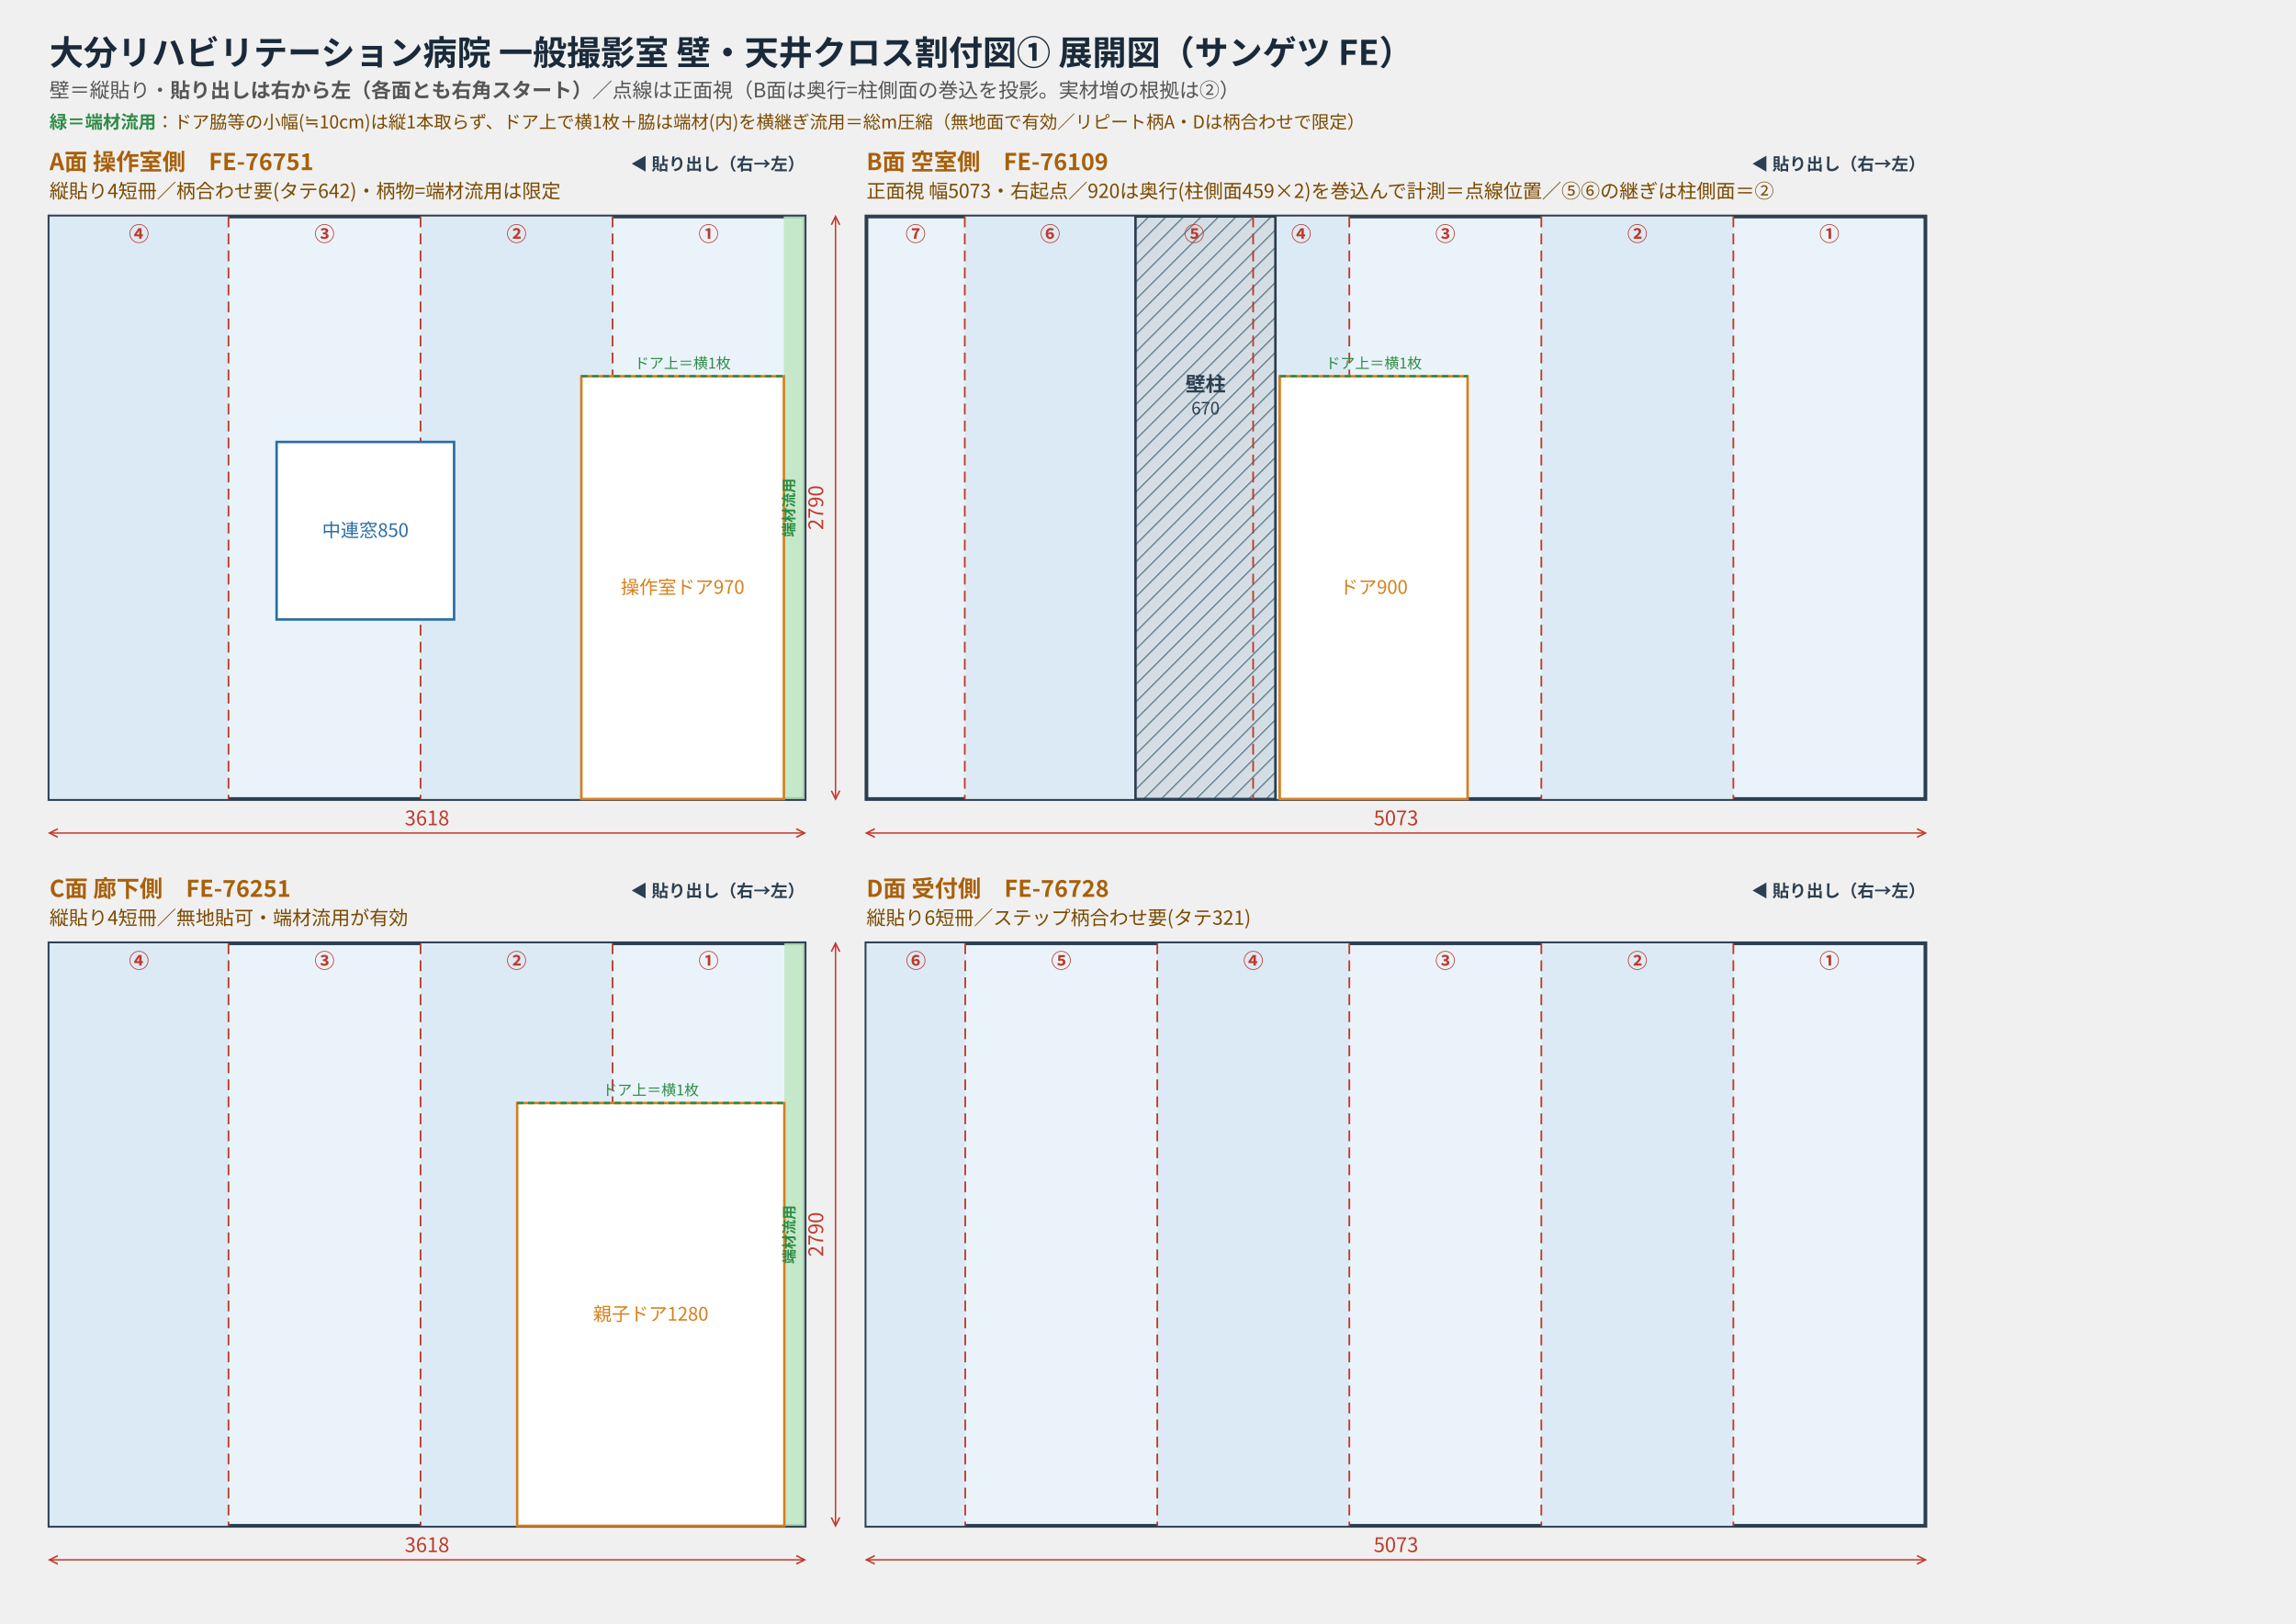
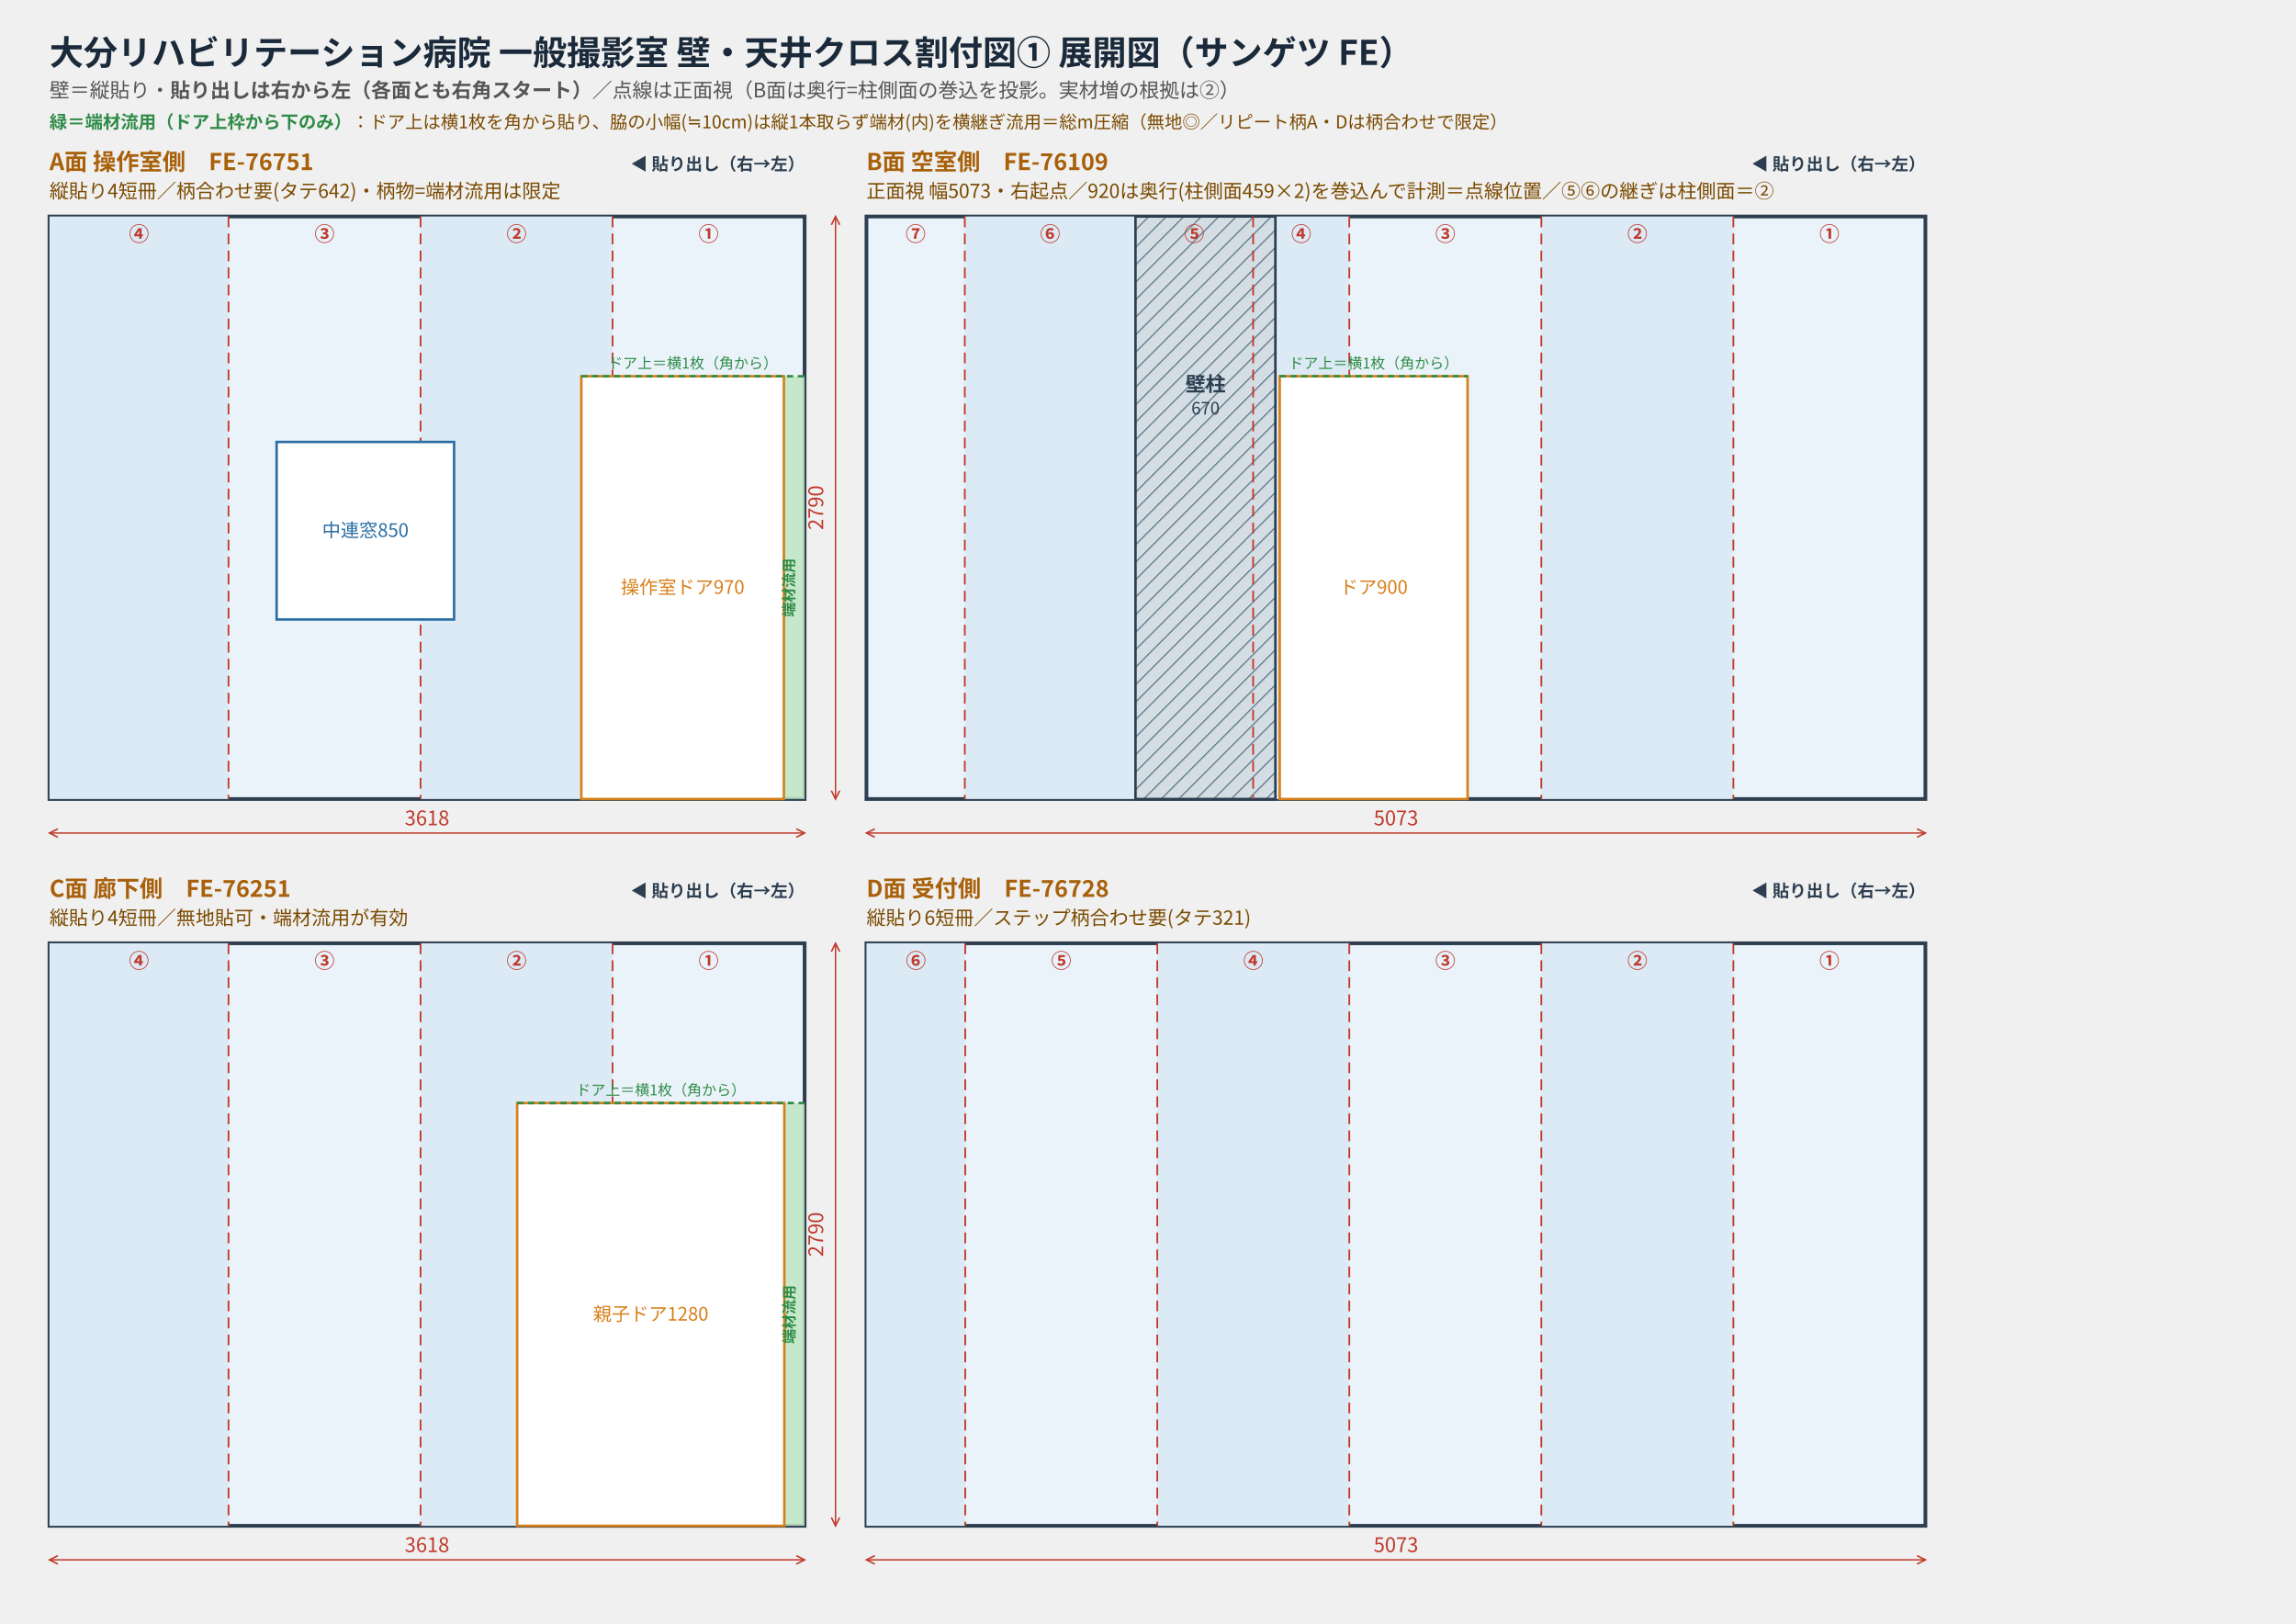
<svg xmlns="http://www.w3.org/2000/svg" viewBox="0 0 1485 1050" font-family="'Noto Sans CJK JP','Noto Sans JP','Yu Gothic','Meiryo',sans-serif">
  <defs>
    <marker id="dimS" markerWidth="11" markerHeight="11" refX="2" refY="5" orient="auto">
      <path d="M8,2 L2,5 L8,8" fill="none" stroke="#c0392b" stroke-width="1.1" />
    </marker>
    <marker id="dimE" markerWidth="11" markerHeight="11" refX="8" refY="5" orient="auto">
      <path d="M2,2 L8,5 L2,8" fill="none" stroke="#c0392b" stroke-width="1.1" />
    </marker>
    <pattern id="col" width="8" height="8" patternUnits="userSpaceOnUse" patternTransform="rotate(45)">
      <rect width="8" height="8" fill="#d4dde4" />
      <line x1="0" y1="0" x2="0" y2="8" stroke="#5f7c8c" stroke-width="1.6" />
    </pattern>
    <pattern id="colside" width="8" height="8" patternUnits="userSpaceOnUse" patternTransform="rotate(-45)">
      <rect width="8" height="8" fill="#e7eef3" />
      <line x1="0" y1="0" x2="0" y2="8" stroke="#7e98a8" stroke-width="1.3" />
    </pattern>
  </defs>
  <text x="32" y="42" font-size="22" font-weight="bold" fill="#1a2a3a">大分リハビリテーション病院 一般撮影室 壁・天井クロス割付図① 展開図（サンゲツ FE）</text>
  <text x="32" y="63" font-size="13" fill="#555">壁＝縦貼り・<tspan font-weight="bold">貼り出しは右から左（各面とも右角スタート）</tspan>／点線は正面視（B面は奥行=柱側面の巻込を投影。実材増の根拠は②）</text>
  <text x="32" y="83" font-size="11.5" fill="#7a4a00">
-     <tspan font-weight="bold" fill="#2e8b46">緑＝端材流用</tspan>：ドア脇等の小幅(≒10cm)は縦1本取らず、ドア上で横1枚＋脇は端材(内)を横継ぎ流用＝総m圧縮（無地面で有効／リピート柄A・Dは柄合わせで限定）</text>
+     <tspan font-weight="bold" fill="#2e8b46">緑＝端材流用（ドア上枠から下のみ）</tspan>：ドア上は横1枚を角から貼り、脇の小幅(≒10cm)は縦1本取らず端材(内)を横継ぎ流用＝総m圧縮（無地◎／リピート柄A・Dは柄合わせで限定）</text>
  <text x="32.0" y="110.0" font-size="15" font-weight="bold" fill="#a8600a">A面 操作室側　FE-76751</text>
  <text x="32.0" y="128.0" font-size="12.5" fill="#7a4a00">縦貼り4短冊／柄合わせ要(タテ642)・柄物=端材流用は限定</text>
  <text x="520.4" y="110.0" font-size="11" font-weight="bold" fill="#2c3e50" text-anchor="end">◀ 貼り出し（右→左）</text>
  <rect x="32.0" y="140.0" width="488.4" height="376.7" fill="#eaf3fa" stroke="#2c3e50" stroke-width="2.4" />
  <rect x="272.0" y="140.0" width="124.2" height="376.7" fill="#dceaf5" />
  <rect x="32.0" y="140.0" width="115.8" height="376.7" fill="#dceaf5" />
-   <rect x="506.9" y="140.0" width="13.5" height="376.7" fill="#bfe6c2" fill-opacity="0.85" />
+   <rect x="506.9" y="243.3" width="13.5" height="273.4" fill="#bfe6c2" fill-opacity="0.85" />
  <line x1="147.8" y1="140.0" x2="147.8" y2="516.7" stroke="#c0392b" stroke-width="1.1" stroke-dasharray="7 4" />
  <line x1="272.0" y1="140.0" x2="272.0" y2="516.7" stroke="#c0392b" stroke-width="1.1" stroke-dasharray="7 4" />
  <line x1="396.2" y1="140.0" x2="396.2" y2="516.7" stroke="#c0392b" stroke-width="1.1" stroke-dasharray="7 4" />
  <rect x="178.9" y="285.8" width="114.8" height="114.8" fill="#fff" stroke="#2a6da3" stroke-width="1.6" />
  <text x="236.3" y="347.2" font-size="12" fill="#2a6da3" text-anchor="middle">中連窓850</text>
  <rect x="376.0" y="243.3" width="131.0" height="273.4" fill="#fff" stroke="#d77f1a" stroke-width="1.6" />
  <text x="441.5" y="384.0" font-size="12" fill="#d77f1a" text-anchor="middle">操作室ドア970</text>
-   <line x1="376.0" y1="243.3" x2="506.9" y2="243.3" stroke="#2e8b46" stroke-width="1.6" stroke-dasharray="4 3" />
-   <text x="441.5" y="238.3" font-size="9.5" fill="#2e8b46" text-anchor="middle">ドア上＝横1枚</text>
-   <text x="513.7" y="328.3" font-size="9.5" font-weight="bold" fill="#2e8b46" text-anchor="middle" transform="rotate(-90 513.7 328.3)">端材流用</text>
+   <line x1="376.0" y1="243.3" x2="520.4" y2="243.3" stroke="#2e8b46" stroke-width="1.6" stroke-dasharray="4 3" />
+   <text x="448.2" y="238.3" font-size="9.5" fill="#2e8b46" text-anchor="middle">ドア上＝横1枚（角から）</text>
+   <text x="513.7" y="380.0" font-size="9.5" font-weight="bold" fill="#2e8b46" text-anchor="middle" transform="rotate(-90 513.7 380.0)">端材流用</text>
  <text x="458.3" y="156.0" font-size="13" fill="#c0392b" text-anchor="middle" font-weight="bold">①</text>
  <text x="334.1" y="156.0" font-size="13" fill="#c0392b" text-anchor="middle" font-weight="bold">②</text>
  <text x="209.9" y="156.0" font-size="13" fill="#c0392b" text-anchor="middle" font-weight="bold">③</text>
  <text x="89.9" y="156.0" font-size="13" fill="#c0392b" text-anchor="middle" font-weight="bold">④</text>
  <line x1="32.0" y1="538.7" x2="520.4" y2="538.7" stroke="#c0392b" stroke-width="0.9" marker-start="url(#dimS)" marker-end="url(#dimE)" />
  <text x="276.2" y="533.7" font-size="13" fill="#c0392b" text-anchor="middle">3618</text>
  <text x="560.4" y="110.0" font-size="15" font-weight="bold" fill="#a8600a">B面 空室側　FE-76109</text>
  <text x="560.4" y="128.0" font-size="12.5" fill="#7a4a00">正面視 幅5073・右起点／920は奥行(柱側面459×2)を巻込んで計測＝点線位置／⑤⑥の継ぎは柱側面＝②</text>
  <text x="1245.3" y="110.0" font-size="11" font-weight="bold" fill="#2c3e50" text-anchor="end">◀ 貼り出し（右→左）</text>
  <rect x="560.4" y="140.0" width="684.9" height="376.7" fill="#eaf3fa" stroke="#2c3e50" stroke-width="2.4" />
  <rect x="996.9" y="140.0" width="124.2" height="376.7" fill="#dceaf5" />
  <rect x="810.5" y="140.0" width="62.2" height="376.7" fill="#dceaf5" />
  <rect x="624.0" y="140.0" width="110.4" height="376.7" fill="#dceaf5" />
  <rect x="734.4" y="140.0" width="90.5" height="376.7" fill="url(#col)" stroke="#2c3e50" stroke-width="1.6" />
  <line x1="624.0" y1="140.0" x2="624.0" y2="516.7" stroke="#c0392b" stroke-width="1.1" stroke-dasharray="7 4" />
  <line x1="810.5" y1="140.0" x2="810.5" y2="516.7" stroke="#c0392b" stroke-width="1.1" stroke-dasharray="7 4" />
  <line x1="872.7" y1="140.0" x2="872.7" y2="516.7" stroke="#c0392b" stroke-width="1.1" stroke-dasharray="7 4" />
  <line x1="996.9" y1="140.0" x2="996.9" y2="516.7" stroke="#c0392b" stroke-width="1.1" stroke-dasharray="7 4" />
  <line x1="1121.1" y1="140.0" x2="1121.1" y2="516.7" stroke="#c0392b" stroke-width="1.1" stroke-dasharray="7 4" />
  <rect x="827.7" y="243.3" width="121.5" height="273.4" fill="#fff" stroke="#d77f1a" stroke-width="1.6" />
  <text x="888.5" y="384.0" font-size="12" fill="#d77f1a" text-anchor="middle">ドア900</text>
  <line x1="827.7" y1="243.3" x2="949.2" y2="243.3" stroke="#2e8b46" stroke-width="1.6" stroke-dasharray="4 3" />
-   <text x="888.5" y="238.3" font-size="9.5" fill="#2e8b46" text-anchor="middle">ドア上＝横1枚</text>
+   <text x="888.5" y="238.3" font-size="9.5" fill="#2e8b46" text-anchor="middle">ドア上＝横1枚（角から）</text>
  <text x="779.7" y="253.0" font-size="13" fill="#2c3e50" text-anchor="middle" font-weight="bold">壁柱</text>
  <text x="779.7" y="268.0" font-size="11" fill="#2c3e50" text-anchor="middle">670</text>
  <text x="1183.2" y="156.0" font-size="13" fill="#c0392b" text-anchor="middle" font-weight="bold">①</text>
  <text x="1059.0" y="156.0" font-size="13" fill="#c0392b" text-anchor="middle" font-weight="bold">②</text>
  <text x="934.8" y="156.0" font-size="13" fill="#c0392b" text-anchor="middle" font-weight="bold">③</text>
  <text x="841.6" y="156.0" font-size="13" fill="#c0392b" text-anchor="middle" font-weight="bold">④</text>
  <text x="772.4" y="156.0" font-size="13" fill="#c0392b" text-anchor="middle" font-weight="bold">⑤</text>
  <text x="679.2" y="156.0" font-size="13" fill="#c0392b" text-anchor="middle" font-weight="bold">⑥</text>
  <text x="592.2" y="156.0" font-size="13" fill="#c0392b" text-anchor="middle" font-weight="bold">⑦</text>
  <line x1="560.4" y1="538.7" x2="1245.3" y2="538.7" stroke="#c0392b" stroke-width="0.9" marker-start="url(#dimS)" marker-end="url(#dimE)" />
  <text x="902.9" y="533.7" font-size="13" fill="#c0392b" text-anchor="middle">5073</text>
  <line x1="540.4" y1="140.0" x2="540.4" y2="516.7" stroke="#c0392b" stroke-width="0.9" marker-start="url(#dimS)" marker-end="url(#dimE)" />
  <text x="532.4" y="328.3" font-size="13" fill="#c0392b" transform="rotate(-90 532.4 328.3)" text-anchor="middle">2790</text>
  <text x="32.0" y="580.0" font-size="15" font-weight="bold" fill="#a8600a">C面 廊下側　FE-76251</text>
  <text x="32.0" y="598.0" font-size="12.5" fill="#7a4a00">縦貼り4短冊／無地貼可・端材流用が有効</text>
  <text x="520.4" y="580.0" font-size="11" font-weight="bold" fill="#2c3e50" text-anchor="end">◀ 貼り出し（右→左）</text>
  <rect x="32.0" y="610.0" width="488.4" height="376.7" fill="#eaf3fa" stroke="#2c3e50" stroke-width="2.4" />
  <rect x="272.0" y="610.0" width="124.2" height="376.7" fill="#dceaf5" />
  <rect x="32.0" y="610.0" width="115.8" height="376.7" fill="#dceaf5" />
-   <rect x="507.3" y="610.0" width="13.1" height="376.7" fill="#bfe6c2" fill-opacity="0.85" />
+   <rect x="507.3" y="713.3" width="13.1" height="273.4" fill="#bfe6c2" fill-opacity="0.85" />
  <line x1="147.8" y1="610.0" x2="147.8" y2="986.7" stroke="#c0392b" stroke-width="1.1" stroke-dasharray="7 4" />
  <line x1="272.0" y1="610.0" x2="272.0" y2="986.7" stroke="#c0392b" stroke-width="1.1" stroke-dasharray="7 4" />
  <line x1="396.2" y1="610.0" x2="396.2" y2="986.7" stroke="#c0392b" stroke-width="1.1" stroke-dasharray="7 4" />
  <rect x="334.5" y="713.3" width="172.8" height="273.4" fill="#fff" stroke="#d77f1a" stroke-width="1.6" />
  <text x="420.9" y="854.0" font-size="12" fill="#d77f1a" text-anchor="middle">親子ドア1280</text>
-   <line x1="334.5" y1="713.3" x2="507.3" y2="713.3" stroke="#2e8b46" stroke-width="1.6" stroke-dasharray="4 3" />
-   <text x="420.9" y="708.3" font-size="9.5" fill="#2e8b46" text-anchor="middle">ドア上＝横1枚</text>
-   <text x="513.9" y="798.3" font-size="9.5" font-weight="bold" fill="#2e8b46" text-anchor="middle" transform="rotate(-90 513.9 798.3)">端材流用</text>
+   <line x1="334.5" y1="713.3" x2="520.4" y2="713.3" stroke="#2e8b46" stroke-width="1.6" stroke-dasharray="4 3" />
+   <text x="427.5" y="708.3" font-size="9.5" fill="#2e8b46" text-anchor="middle">ドア上＝横1枚（角から）</text>
+   <text x="513.9" y="850.0" font-size="9.5" font-weight="bold" fill="#2e8b46" text-anchor="middle" transform="rotate(-90 513.9 850.0)">端材流用</text>
  <text x="458.3" y="626.0" font-size="13" fill="#c0392b" text-anchor="middle" font-weight="bold">①</text>
  <text x="334.1" y="626.0" font-size="13" fill="#c0392b" text-anchor="middle" font-weight="bold">②</text>
  <text x="209.9" y="626.0" font-size="13" fill="#c0392b" text-anchor="middle" font-weight="bold">③</text>
  <text x="89.9" y="626.0" font-size="13" fill="#c0392b" text-anchor="middle" font-weight="bold">④</text>
  <line x1="32.0" y1="1008.7" x2="520.4" y2="1008.7" stroke="#c0392b" stroke-width="0.9" marker-start="url(#dimS)" marker-end="url(#dimE)" />
  <text x="276.2" y="1003.7" font-size="13" fill="#c0392b" text-anchor="middle">3618</text>
  <text x="560.4" y="580.0" font-size="15" font-weight="bold" fill="#a8600a">D面 受付側　FE-76728</text>
  <text x="560.4" y="598.0" font-size="12.5" fill="#7a4a00">縦貼り6短冊／ステップ柄合わせ要(タテ321)</text>
  <text x="1245.3" y="580.0" font-size="11" font-weight="bold" fill="#2c3e50" text-anchor="end">◀ 貼り出し（右→左）</text>
  <rect x="560.4" y="610.0" width="684.9" height="376.7" fill="#eaf3fa" stroke="#2c3e50" stroke-width="2.4" />
  <rect x="996.9" y="610.0" width="124.2" height="376.7" fill="#dceaf5" />
  <rect x="748.5" y="610.0" width="124.2" height="376.7" fill="#dceaf5" />
  <rect x="560.4" y="610.0" width="63.9" height="376.7" fill="#dceaf5" />
  <line x1="624.3" y1="610.0" x2="624.3" y2="986.7" stroke="#c0392b" stroke-width="1.1" stroke-dasharray="7 4" />
  <line x1="748.5" y1="610.0" x2="748.5" y2="986.7" stroke="#c0392b" stroke-width="1.1" stroke-dasharray="7 4" />
  <line x1="872.7" y1="610.0" x2="872.7" y2="986.7" stroke="#c0392b" stroke-width="1.1" stroke-dasharray="7 4" />
  <line x1="996.9" y1="610.0" x2="996.9" y2="986.7" stroke="#c0392b" stroke-width="1.1" stroke-dasharray="7 4" />
  <line x1="1121.1" y1="610.0" x2="1121.1" y2="986.7" stroke="#c0392b" stroke-width="1.1" stroke-dasharray="7 4" />
  <text x="1183.2" y="626.0" font-size="13" fill="#c0392b" text-anchor="middle" font-weight="bold">①</text>
  <text x="1059.0" y="626.0" font-size="13" fill="#c0392b" text-anchor="middle" font-weight="bold">②</text>
  <text x="934.8" y="626.0" font-size="13" fill="#c0392b" text-anchor="middle" font-weight="bold">③</text>
  <text x="810.6" y="626.0" font-size="13" fill="#c0392b" text-anchor="middle" font-weight="bold">④</text>
  <text x="686.4" y="626.0" font-size="13" fill="#c0392b" text-anchor="middle" font-weight="bold">⑤</text>
  <text x="592.4" y="626.0" font-size="13" fill="#c0392b" text-anchor="middle" font-weight="bold">⑥</text>
  <line x1="560.4" y1="1008.7" x2="1245.3" y2="1008.7" stroke="#c0392b" stroke-width="0.9" marker-start="url(#dimS)" marker-end="url(#dimE)" />
  <text x="902.9" y="1003.7" font-size="13" fill="#c0392b" text-anchor="middle">5073</text>
  <line x1="540.4" y1="610.0" x2="540.4" y2="986.7" stroke="#c0392b" stroke-width="0.9" marker-start="url(#dimS)" marker-end="url(#dimE)" />
  <text x="532.4" y="798.3" font-size="13" fill="#c0392b" transform="rotate(-90 532.4 798.3)" text-anchor="middle">2790</text>
</svg>
